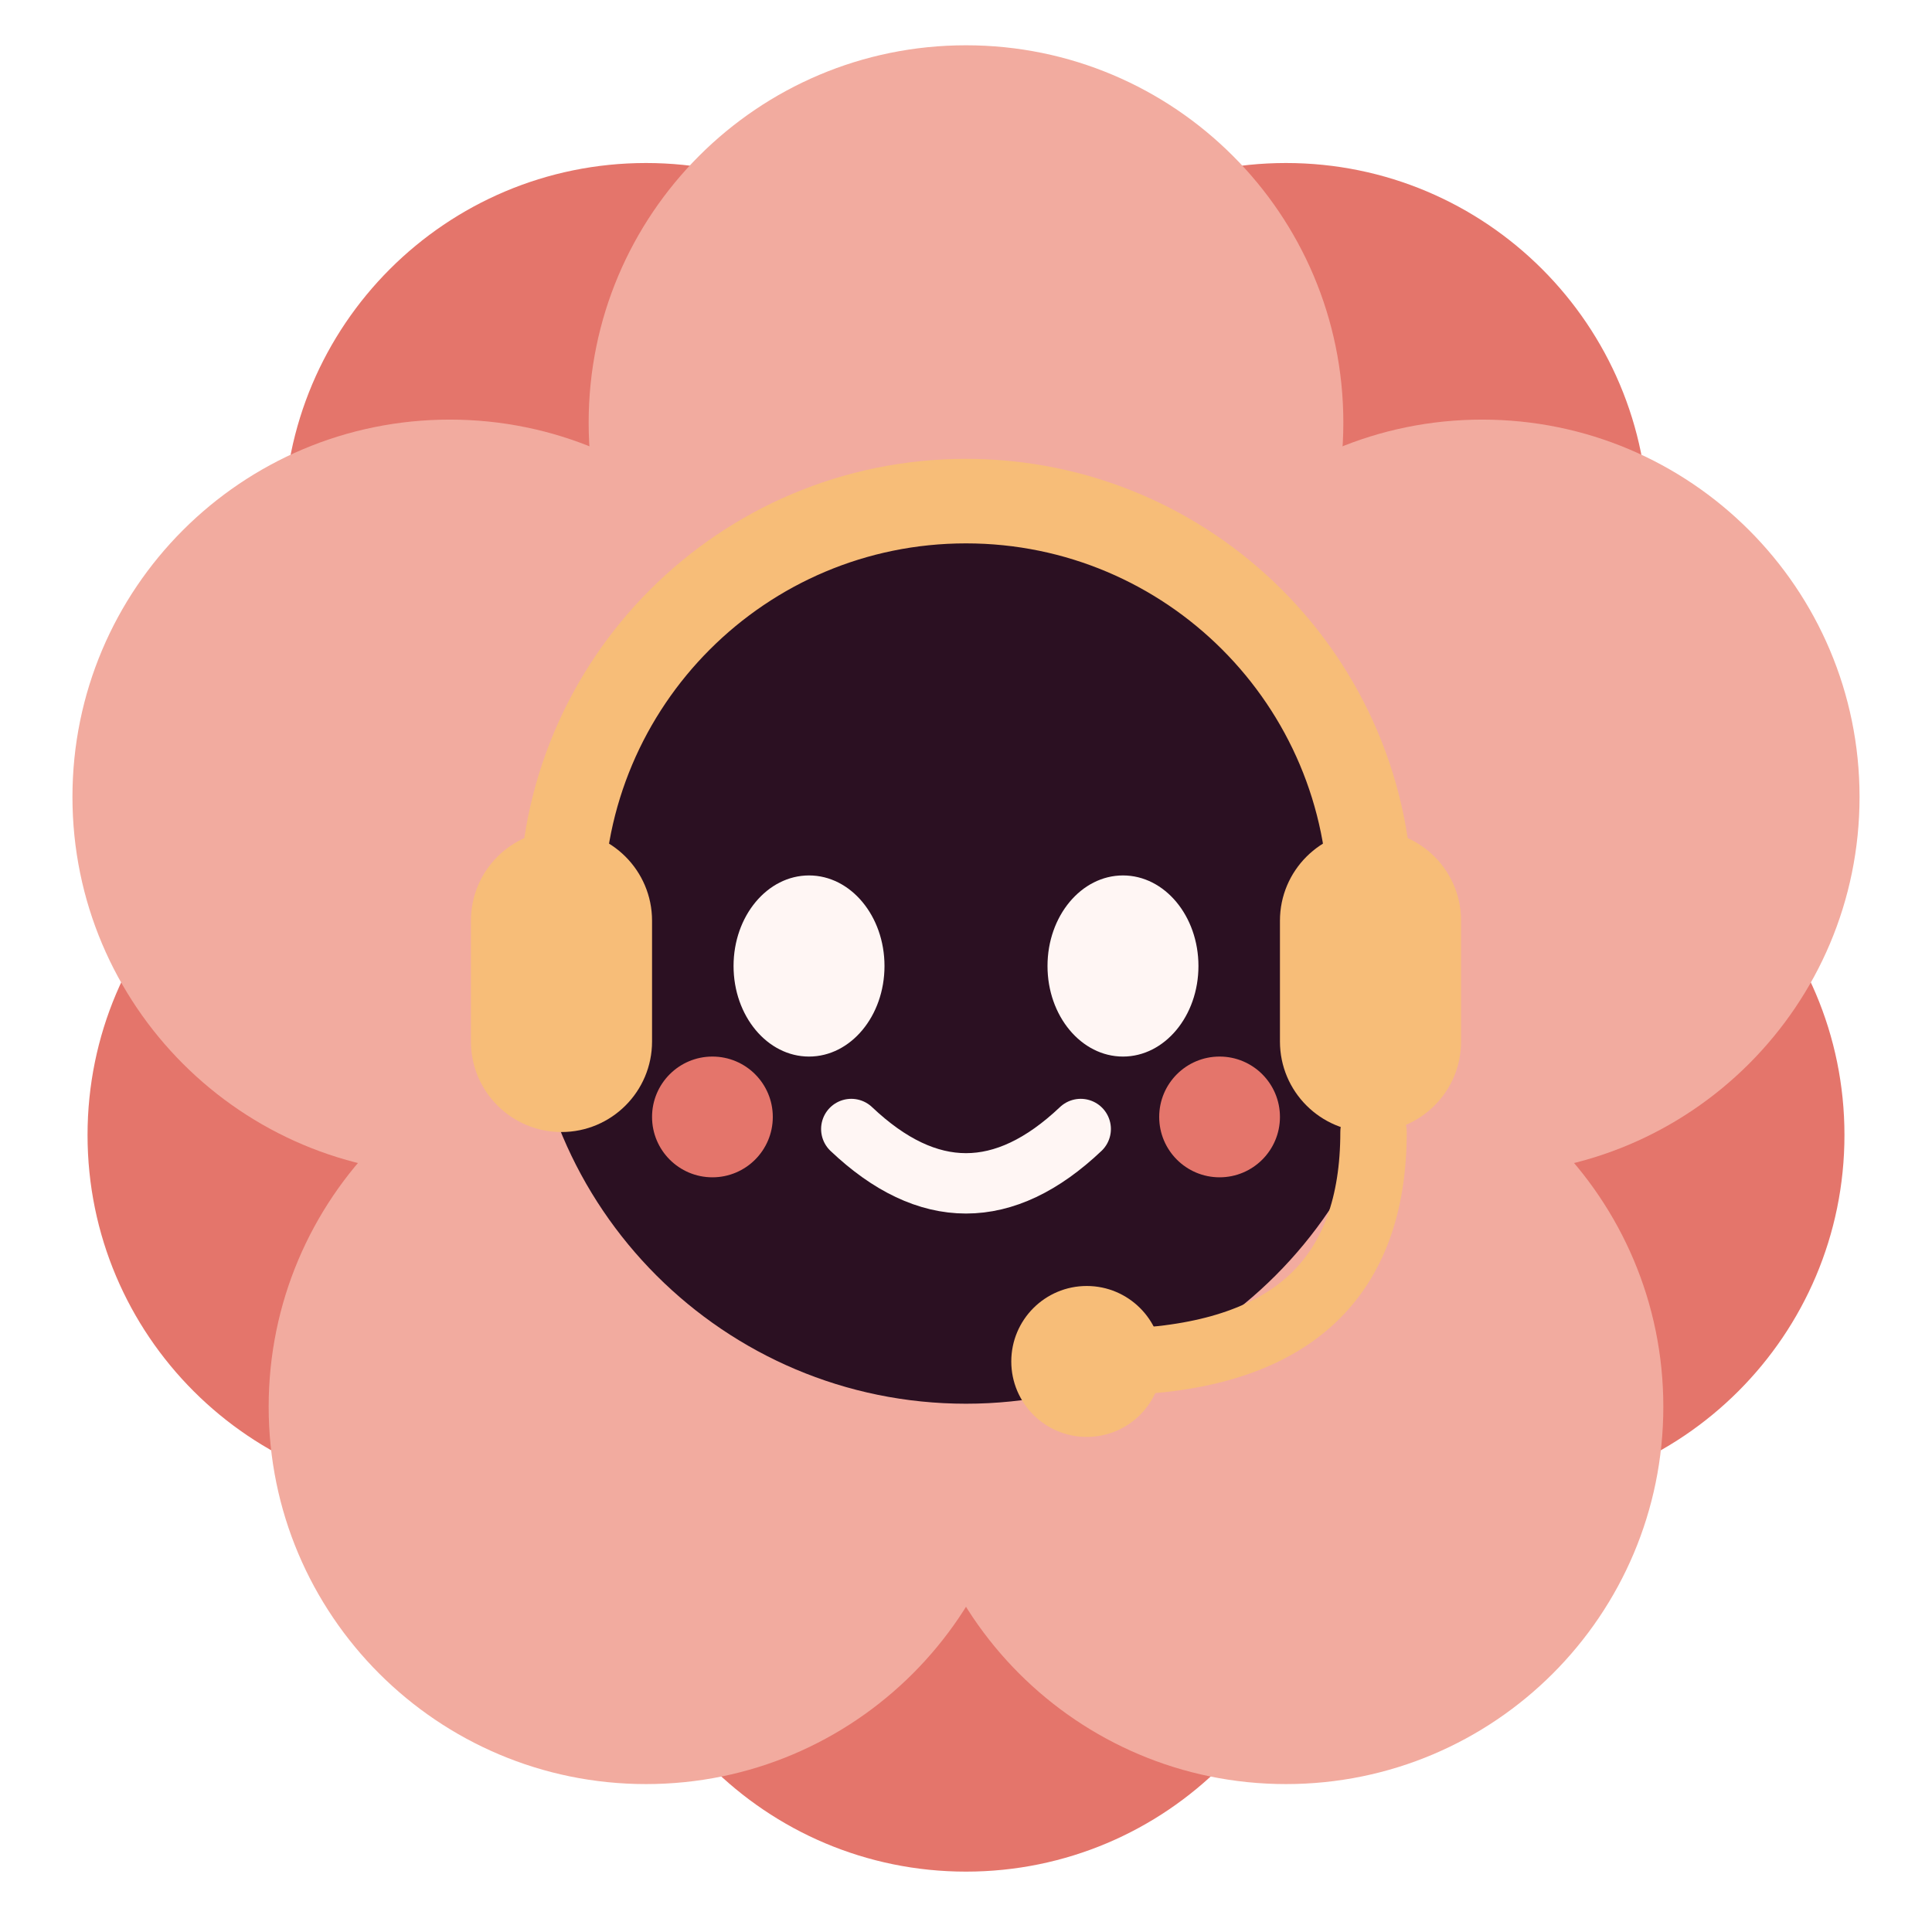
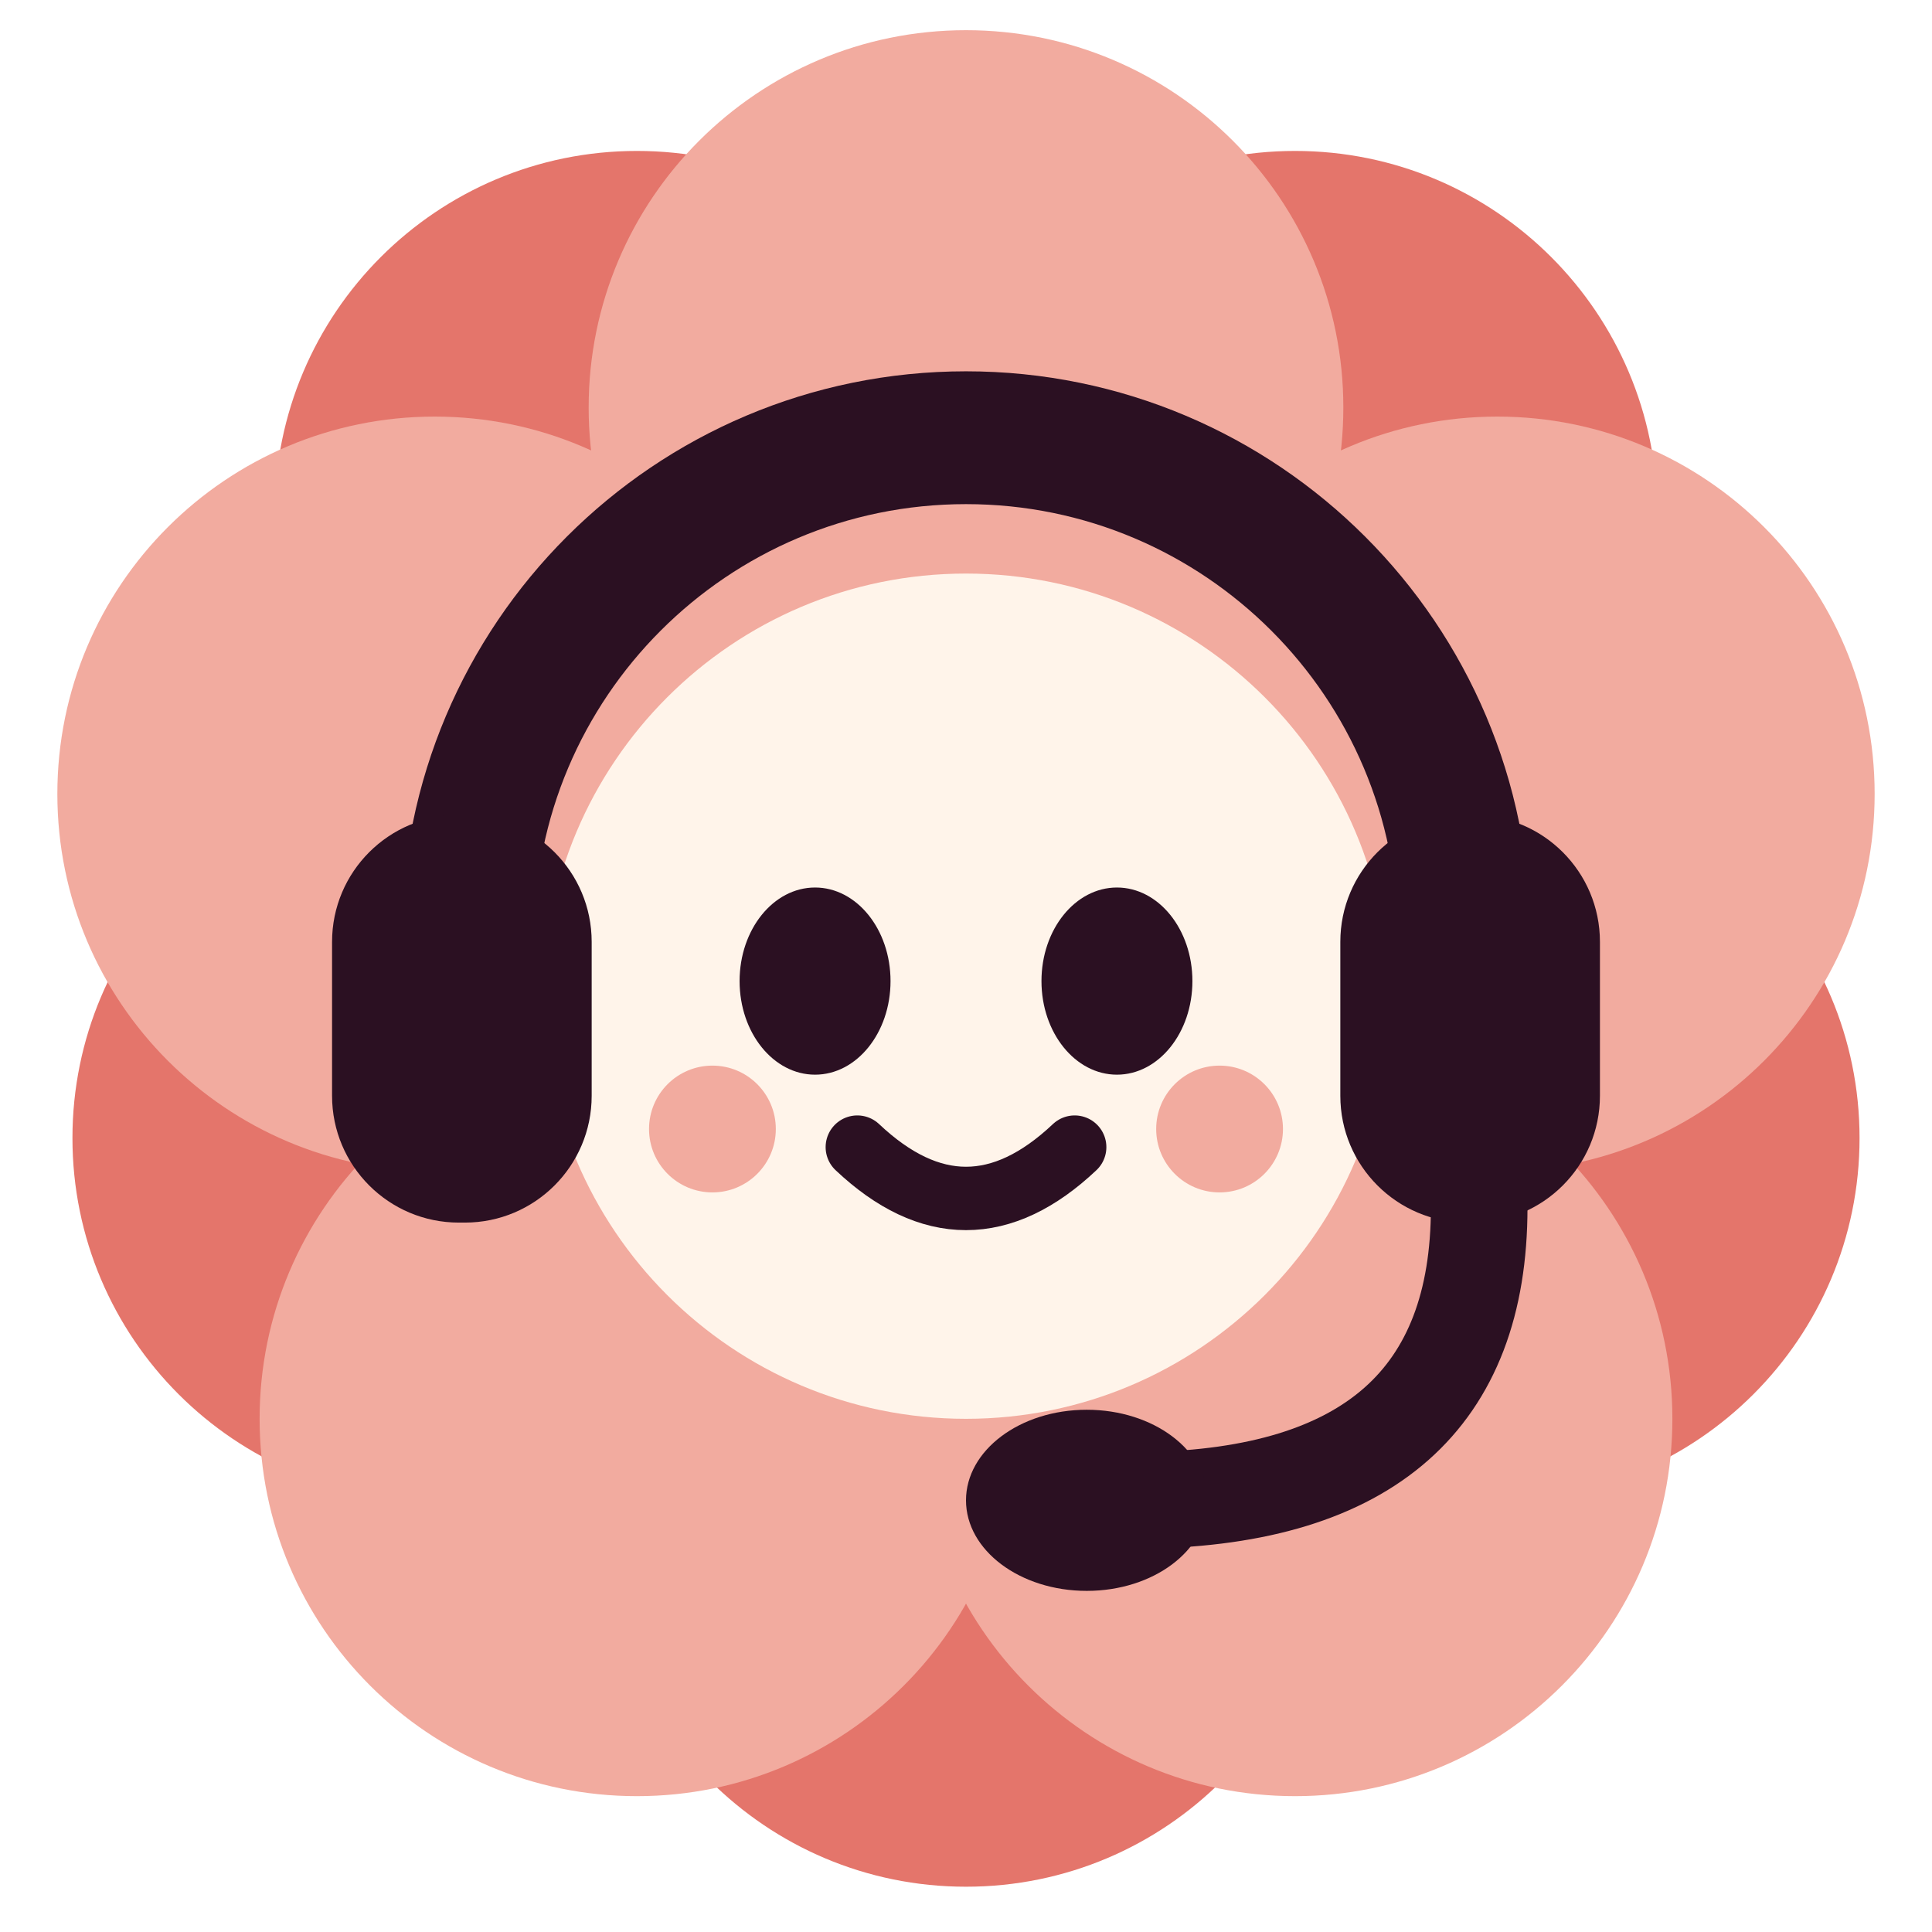
<svg xmlns="http://www.w3.org/2000/svg" viewBox="0 0 64 64">
  <g fill="#e4756b">
-     <circle cx="42.6" cy="17.4" r="12" />
-     <circle cx="49.1" cy="37.6" r="12" />
-     <circle cx="32.0" cy="50.0" r="12" />
-     <circle cx="14.9" cy="37.6" r="12" />
-     <circle cx="21.4" cy="17.4" r="12" />
+     <circle cx="42.9" cy="17.0" r="12" />
+     <circle cx="49.6" cy="37.7" r="12" />
+     <circle cx="32.0" cy="50.5" r="12" />
+     <circle cx="14.4" cy="37.7" r="12" />
+     <circle cx="21.1" cy="17.0" r="12" />
  </g>
  <g fill="#f2ab9f">
-     <circle cx="32.0" cy="14.0" r="12.5" />
-     <circle cx="49.1" cy="26.4" r="12.5" />
-     <circle cx="42.6" cy="46.6" r="12.5" />
-     <circle cx="21.4" cy="46.6" r="12.5" />
-     <circle cx="14.9" cy="26.4" r="12.5" />
+     <circle cx="32.0" cy="13.5" r="12.5" />
+     <circle cx="49.6" cy="26.3" r="12.5" />
+     <circle cx="42.9" cy="47.0" r="12.5" />
+     <circle cx="21.1" cy="47.0" r="12.5" />
+     <circle cx="14.4" cy="26.3" r="12.5" />
  </g>
-   <circle cx="32" cy="32" r="14.5" fill="#2b1022" />
-   <ellipse cx="26.8" cy="32" rx="2.5" ry="3" fill="#fff6f4" />
-   <ellipse cx="37.2" cy="32" rx="2.5" ry="3" fill="#fff6f4" />
-   <circle cx="23.6" cy="37" r="2" fill="#e4756b" />
-   <circle cx="40.4" cy="37" r="2" fill="#e4756b" />
-   <path d="M28.2 37.4q3.8 3.6 7.6 0" fill="none" stroke="#fff6f4" stroke-width="2" stroke-linecap="round" />
-   <path d="M18.6 30a13.4 13.4 0 0 1 26.8 0" fill="none" stroke="#f7bd78" stroke-width="2.8" stroke-linecap="round" />
-   <rect x="15.6" y="27.5" width="6" height="10" rx="3" fill="#f7bd78" />
-   <rect x="42.4" y="27.5" width="6" height="10" rx="3" fill="#f7bd78" />
-   <path d="M45.5 37.5q0 7.2-8 7.6" fill="none" stroke="#f7bd78" stroke-width="2.2" stroke-linecap="round" />
-   <circle cx="36" cy="45.1" r="2.5" fill="#f7bd78" />
+   <circle cx="32" cy="33" r="14" fill="#fff4ea" />
+   <ellipse cx="27" cy="32.5" rx="2.5" ry="3.1" fill="#2b1022" />
+   <ellipse cx="37" cy="32.5" rx="2.5" ry="3.1" fill="#2b1022" />
+   <circle cx="23.6" cy="37.4" r="2.1" fill="#f2ab9f" />
+   <circle cx="40.4" cy="37.4" r="2.1" fill="#f2ab9f" />
+   <path d="M28.4 38q3.6 3.4 7.2 0" fill="none" stroke="#2b1022" stroke-width="2.1" stroke-linecap="round" />
+   <path d="M15.5 31a16.5 16.5 0 0 1 33 0" fill="none" stroke="#2b1022" stroke-width="4.4" stroke-linecap="round" />
+   <rect x="11" y="27" width="8.6" height="13.5" rx="4.2" fill="#2b1022" />
+   <rect x="44.4" y="27" width="8.6" height="13.5" rx="4.2" fill="#2b1022" />
+   <path d="M49 40q0 9.5-11 9.7" fill="none" stroke="#2b1022" stroke-width="3.2" stroke-linecap="round" />
+   <ellipse cx="36" cy="49.7" rx="4" ry="3" fill="#2b1022" />
</svg>
